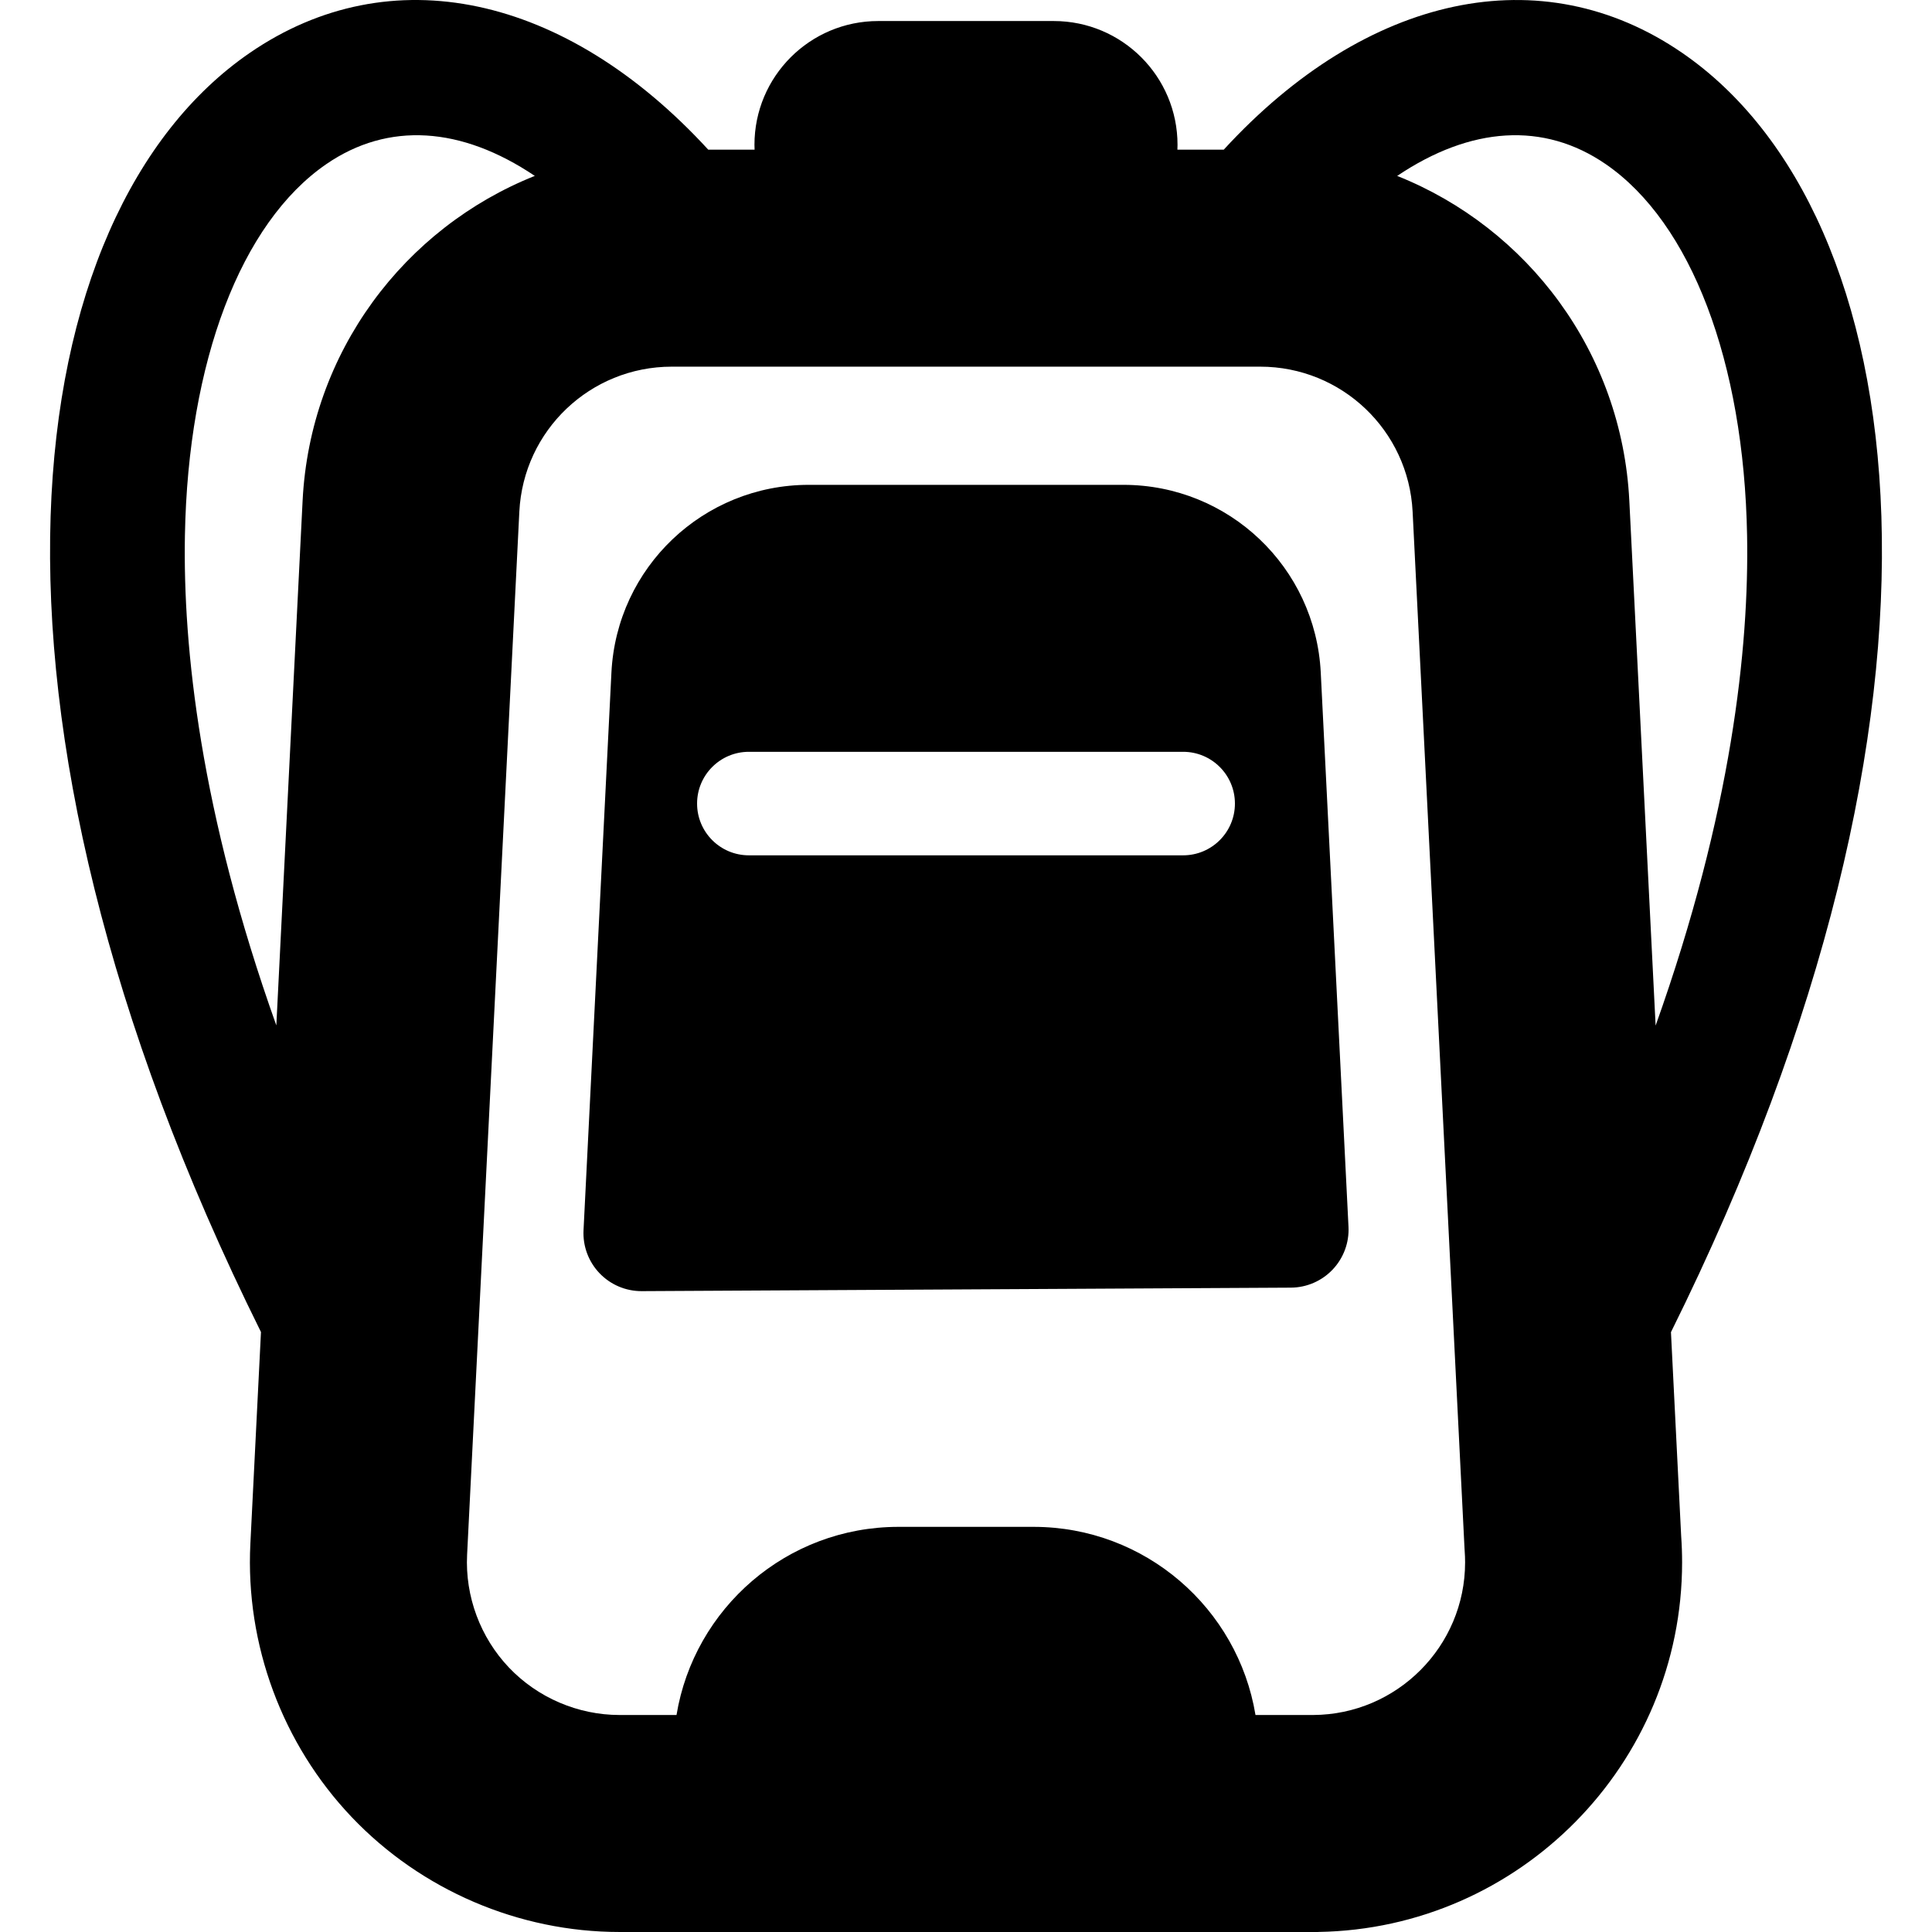
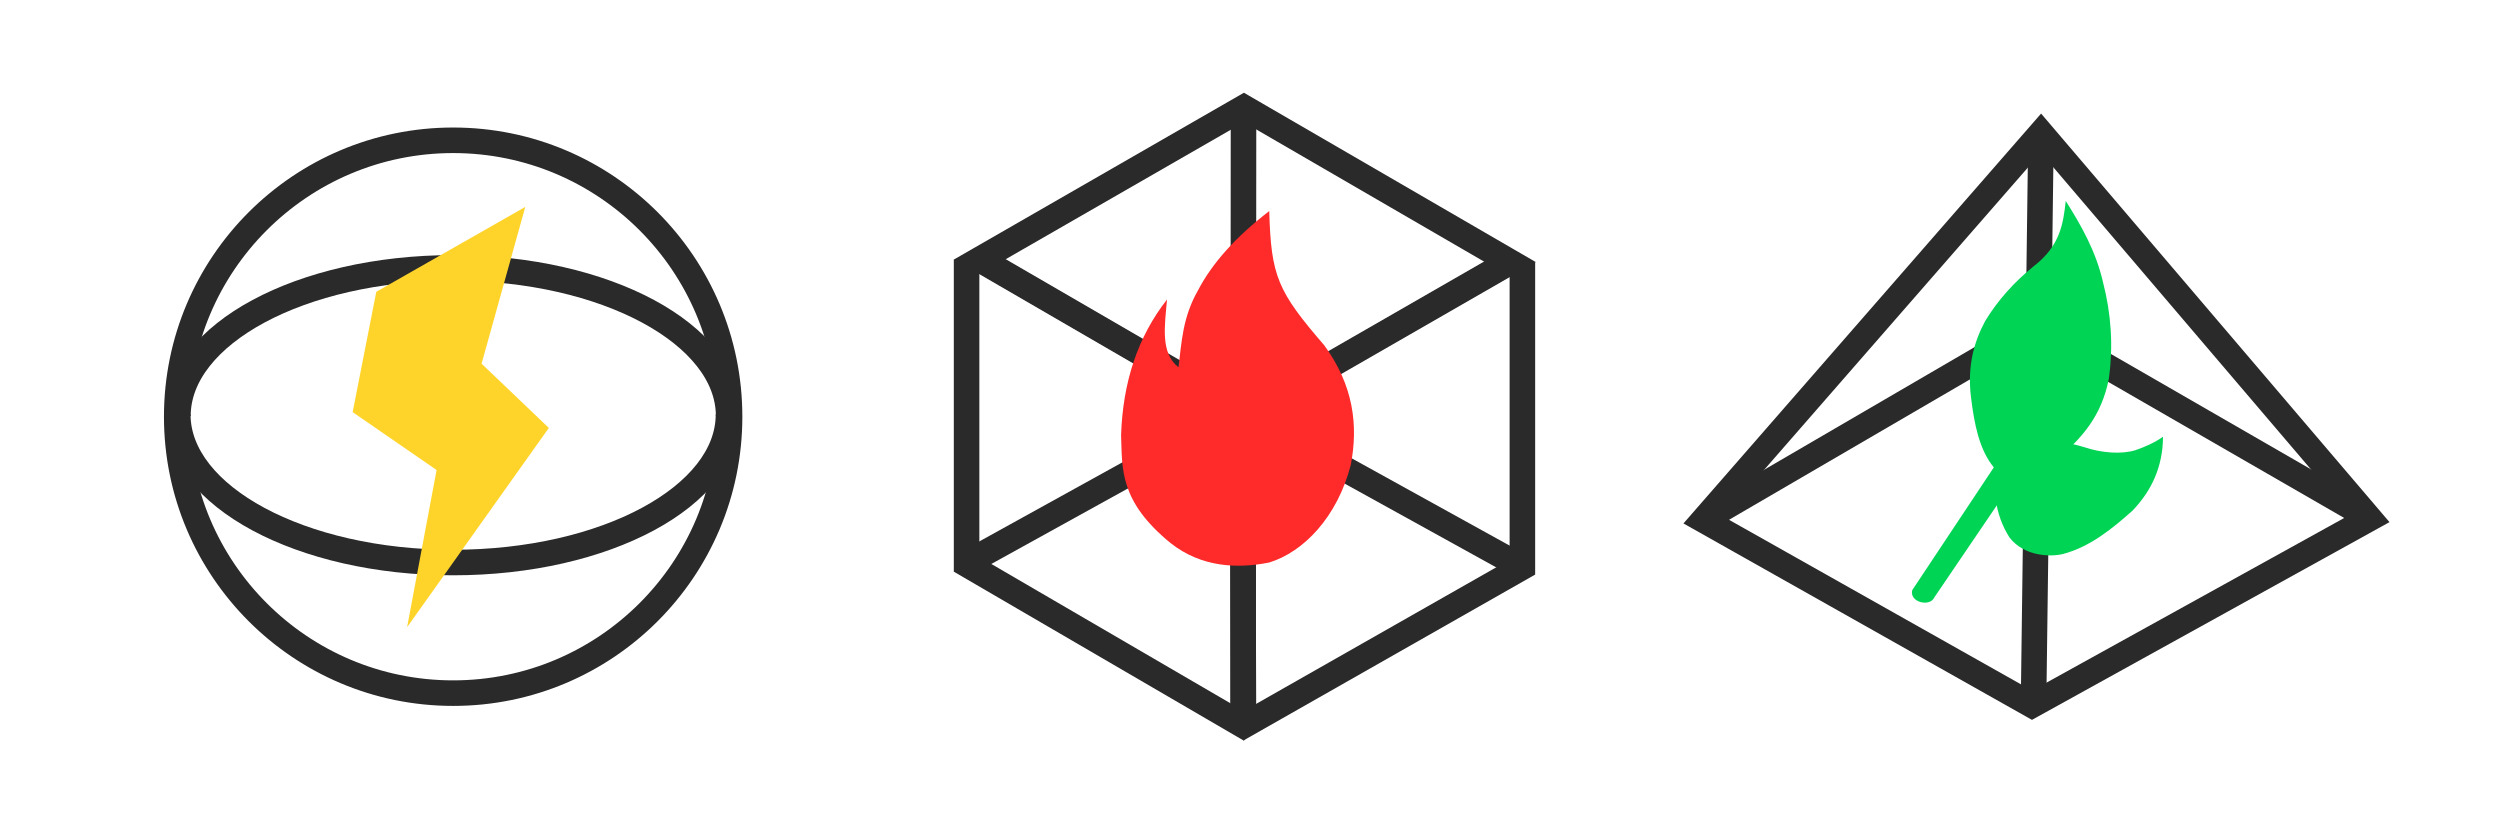
- <svg xmlns="http://www.w3.org/2000/svg" version="1.1" id="Capa_1" x="0px" y="0px" width="400px" height="399.999px" viewBox="0 0 400 399.999" style="enable-background:new 0 0 400 399.999;" xml:space="preserve">
-   <g>
-     <g>
-       <g>
-         <path d="M345.954,275.809c64.767-130.457,50.637-231.652,2.329-264.861c-29.034-19.958-65.271-12.244-94.922,20.042h-9.592     c0.014-0.335,0.025-0.671,0.025-1.01c0-14.152-11.473-25.625-25.625-25.625h-36.341c-14.152,0-25.625,11.473-25.625,25.625     c0,0.339,0.014,0.675,0.027,1.01h-9.592C116.989-1.298,80.751-9.013,51.716,10.947C3.412,44.154-10.721,145.339,54.032,275.782     l-2.197,43.863c-1.041,20.837,6.605,41.455,20.983,56.57c14.382,15.115,34.591,23.783,55.452,23.783h144.59l0.094-0.01     c41.634-0.658,75.307-34.729,75.307-76.519c0-1.812-0.065-3.638-0.192-5.428L345.954,275.809z M62.65,103.688l-5.438,108.613     C41.434,168.06,37.87,133.969,38.285,110.885c0.645-35.999,11.588-64.748,29.271-76.904c12.831-8.821,27.961-7.791,43.169,2.438     C83.7,47.192,64.193,72.919,62.65,103.688z M271.886,355.072h-11.95c-3.646-22.097-22.83-38.953-45.959-38.953h-27.953     c-23.129,0-42.313,16.855-45.959,38.953H128.27c-8.612,0-16.959-3.581-22.896-9.822c-5.938-6.241-9.096-14.755-8.665-23.358     l10.814-215.957c0.844-16.833,14.706-30.021,31.561-30.021h121.821c16.854,0,30.718,13.186,31.562,30.02l10.744,214.607     l0.034,0.554c0.059,0.775,0.088,1.575,0.088,2.377C303.333,340.846,289.239,354.989,271.886,355.072z M337.335,103.689     c-1.539-30.767-21.044-56.492-48.062-67.267c15.208-10.232,30.34-11.264,43.172-2.441c17.683,12.156,28.625,40.905,29.271,76.904     c0.415,23.09-3.148,57.193-18.938,101.453L337.335,103.689z" />
-         <path d="M232.583,100.381h-65.129c-21.823,0-39.773,17.072-40.865,38.867l-5.776,115.461c-0.165,3.296,1.034,6.515,3.314,8.899     c2.267,2.369,5.401,3.709,8.68,3.709c0.021,0,0.044,0,0.065,0l134.389-0.724c3.278-0.018,6.405-1.375,8.659-3.755     c2.254-2.382,3.438-5.581,3.271-8.854l-5.742-114.738C272.356,117.453,254.405,100.381,232.583,100.381z M244.96,177.085h-89.919     c-5.918,0-10.717-4.797-10.717-10.715s4.799-10.716,10.717-10.716h89.919c5.919,0,10.718,4.798,10.718,10.716     S250.879,177.085,244.96,177.085z" />
-       </g>
+ <svg xmlns="http://www.w3.org/2000/svg" width="150mm" height="50mm" viewBox="0 0 531.496 177.165" id="svg8294" version="1.1">
+   <defs id="defs8296" />
+   <g id="layer1" transform="translate(0,-875.1969)">
+     <g id="g8888" transform="translate(28.60015,815.088)">
+       <path id="path6527-5-9" d="m 176.083,180.259 58.355,-32.255" style="fill:#b3b3b3;fill-rule:evenodd;stroke:#2a2a2a;stroke-width:5.432;stroke-linecap:butt;stroke-linejoin:miter;stroke-miterlimit:4;stroke-dasharray:none;stroke-opacity:1" />
+       <path id="path6527-9-5-7" d="M 296.193,181.334 237.838,149.079" style="fill:#b3b3b3;fill-rule:evenodd;stroke:#2a2a2a;stroke-width:5.432;stroke-linecap:butt;stroke-linejoin:miter;stroke-miterlimit:4;stroke-dasharray:none;stroke-opacity:1" />
+       <path id="path6548-58-4" d="m 235.769,82.537 -0.088,132.413" style="fill:#b3b3b3;fill-rule:evenodd;stroke:#2a2a2a;stroke-width:5.432;stroke-linecap:butt;stroke-linejoin:miter;stroke-miterlimit:4;stroke-dasharray:none;stroke-opacity:1" />
+       <path id="rect6476-1-7" d="m 237.22,215.235 -60.326,-35.151 0,-64.821" style="fill:none;fill-opacity:1;stroke:#2a2a2a;stroke-width:5.432;stroke-linecap:butt;stroke-miterlimit:4;stroke-dasharray:none;stroke-opacity:1" />
+       <path id="rect6476-5-2-4" d="m 234.466,215.144 60.591,-34.461 0,-64.821" style="fill:none;fill-opacity:1;stroke:#2a2a2a;stroke-width:5.432;stroke-linecap:butt;stroke-miterlimit:4;stroke-dasharray:none;stroke-opacity:1" />
+       <path id="rect6476-5-6-8-8" d="M 292.48,115.817 235.847,82.96 179.657,115.278 236.291,148.136 Z" style="fill:none;fill-opacity:1;stroke:#2a2a2a;stroke-width:5.432;stroke-linecap:butt;stroke-miterlimit:4;stroke-dasharray:none;stroke-opacity:1" />
+       <path id="path6548-5-4-4" d="m 235.549,146.716 0.212,67.892" style="fill:#b3b3b3;fill-rule:evenodd;stroke:#2a2a2a;stroke-width:5.432;stroke-linecap:butt;stroke-linejoin:miter;stroke-miterlimit:4;stroke-dasharray:none;stroke-opacity:1" />
+       <path id="rect6476-5-6-8-2-6" d="m 179.633,115.118 56.634,32.857 56.19,-32.318" style="fill:none;fill-opacity:1;stroke:#2a2a2a;stroke-width:5.432;stroke-linecap:butt;stroke-miterlimit:4;stroke-dasharray:none;stroke-opacity:1" />
+       <path id="path5095-2-9-3-8" d="m 241.238,179.696 c 7.331,-2.258 14.471,-9.674 17.336,-20.754 1.632,-8.464 0.549,-16.929 -5.616,-25.393 -9.97,-11.558 -11.323,-14.677 -11.72,-28.568 -7.199,5.56 -12.165,11.125 -15.138,16.848 -3.263,5.666 -3.5,11.069 -4.151,16.359 -3.918,-3.028 -2.914,-8.869 -2.442,-14.406 -6.238,7.947 -9.389,17.609 -9.767,28.812 0.267,7.08 -0.466,13.984 10.499,22.952 6.567,5.201 14.243,5.502 20.999,4.151 z" style="fill:#ff2a2a;fill-opacity:1;fill-rule:evenodd;stroke:none;stroke-width:0.4;stroke-linecap:butt;stroke-linejoin:miter;stroke-miterlimit:4;stroke-dasharray:none;stroke-opacity:1" />
+     </g>
+     <g id="g8899" transform="translate(31.42857,812.2955)">
+       <path id="path6759-0" d="m 330.617,173.494 70.912,-41.323 70.502,40.65" style="fill:none;fill-rule:evenodd;stroke:#2a2a2a;stroke-width:5.432;stroke-linecap:butt;stroke-linejoin:miter;stroke-miterlimit:4;stroke-dasharray:none;stroke-opacity:1" />
+       <path id="path6755-4" d="m 330.71,173.455 69.866,39.379 71.772,-39.697 -69.866,-81.934 z" style="fill:none;fill-rule:evenodd;stroke:#2a2a2a;stroke-width:5.432;stroke-linecap:butt;stroke-linejoin:miter;stroke-miterlimit:4;stroke-dasharray:none;stroke-opacity:1" />
+       <path id="path6757-8" d="M 402.482,91.521 400.894,212.835" style="fill:none;fill-rule:evenodd;stroke:#2a2a2a;stroke-width:5.432;stroke-linecap:butt;stroke-linejoin:miter;stroke-miterlimit:4;stroke-dasharray:none;stroke-opacity:1" />
+       <path id="path6789-0" d="m 375.102,188.379 17.35,-26.115 c -3.112,-3.779 -4.154,-9.226 -4.856,-14.948 -0.823,-6.782 0.74,-11.91 3.025,-16.175 2.701,-4.453 6.195,-8.305 10.34,-11.662 5.633,-4.347 6.253,-9.099 6.786,-13.858 3.324,5.276 6.418,10.713 7.921,17.275 1.763,6.808 2.19,13.624 1.257,20.448 -1.604,8.292 -5.928,12.513 -9.819,16.238 -1.913,1.781 -4.856,3.359 -8.914,3.248 l -18.399,27.094 c -0.899,2.055 -5.307,1.059 -4.69,-1.545 z" style="fill:#00d455;fill-opacity:1;fill-rule:evenodd;stroke:none;stroke-width:1px;stroke-linecap:butt;stroke-linejoin:miter;stroke-opacity:1" />
+       <path id="path6791-2" d="m 394.07,164.35 c 1.706,-3.578 5.351,-6.604 8.334,-7.191 4.21,-0.57 6.591,0.013 9.26,0.805 3.581,1.227 7.923,1.572 10.9,0.646 1.92,-0.654 4.144,-1.636 5.861,-2.858 -0.04,6.396 -2.444,11.478 -6.445,15.671 -4.507,4.031 -9.153,7.76 -14.822,9.259 -2.537,0.633 -8.231,0.577 -11.372,-3.515 -1.474,-2.309 -2.535,-5.076 -2.91,-8.023 l -2.527,-1.025 1.546,-4.858 z" style="fill:#00d455;fill-rule:evenodd;stroke:none;stroke-width:1px;stroke-linecap:butt;stroke-linejoin:miter;stroke-opacity:1" />
+     </g>
+     <g id="g8882" transform="translate(31.42857,826.5937)">
+       <path id="path6691-0-1" d="m 123.479,137.037 c 0,-17.389 -26.21,-31.485 -58.541,-31.485 -32.331,0 -58.541,14.096 -58.541,31.485" style="fill:none;fill-opacity:1;stroke:#2a2a2a;stroke-width:5.432;stroke-linecap:butt;stroke-miterlimit:4;stroke-dasharray:none;stroke-opacity:1" />
+       <circle r="58.767" cy="137.197" cx="64.911" id="path6689-0" style="fill:none;fill-opacity:1;stroke:#2a2a2a;stroke-width:5.432;stroke-linecap:butt;stroke-miterlimit:4;stroke-dasharray:none;stroke-opacity:1" />
+       <path id="path6691-7-3" d="m 123.448,136.71 c 0,17.389 -26.21,31.485 -58.541,31.485 -32.331,0 -58.541,-14.096 -58.541,-31.485" style="fill:none;fill-opacity:1;stroke:#2a2a2a;stroke-width:5.432;stroke-linecap:butt;stroke-miterlimit:4;stroke-dasharray:none;stroke-opacity:1" />
+       <path id="path5827-8-5" d="m 48.572,110.636 31.674,-18.045 -9.291,33.331 14.299,13.66 -30.132,42.357 6.266,-33.41 -17.844,-12.311 z" style="fill:#ffd42a;fill-opacity:1;fill-rule:evenodd;stroke:none;stroke-width:1px;stroke-linecap:butt;stroke-linejoin:miter;stroke-opacity:1" />
    </g>
  </g>
-   <g>
- </g>
-   <g>
- </g>
-   <g>
- </g>
-   <g>
- </g>
-   <g>
- </g>
-   <g>
- </g>
-   <g>
- </g>
-   <g>
- </g>
-   <g>
- </g>
-   <g>
- </g>
-   <g>
- </g>
-   <g>
- </g>
-   <g>
- </g>
-   <g>
- </g>
-   <g>
- </g>
</svg>
